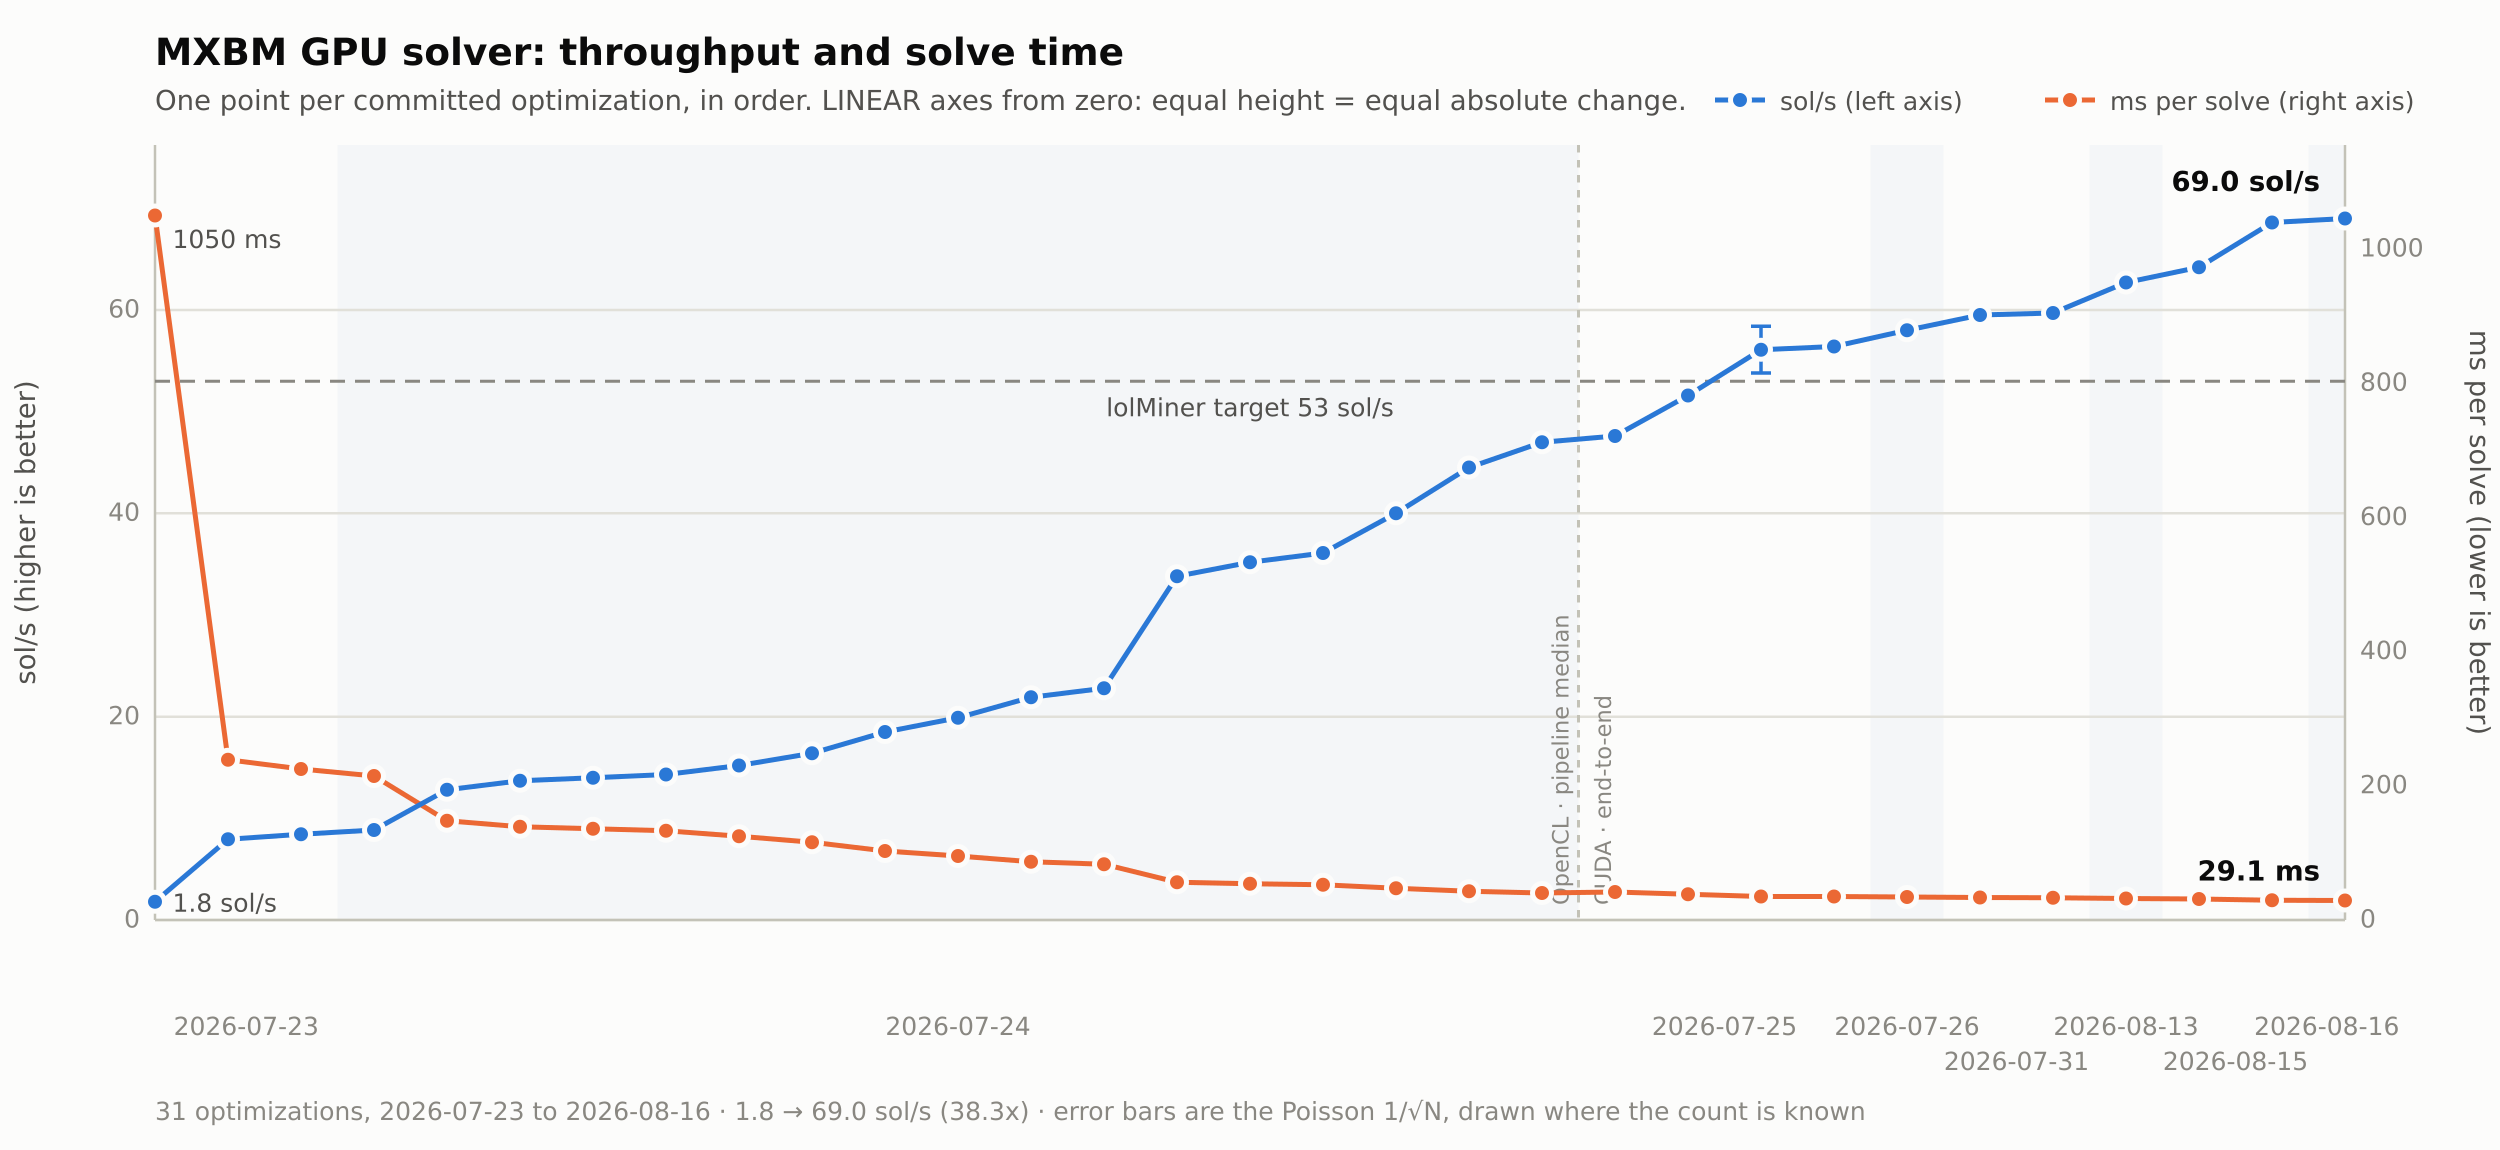
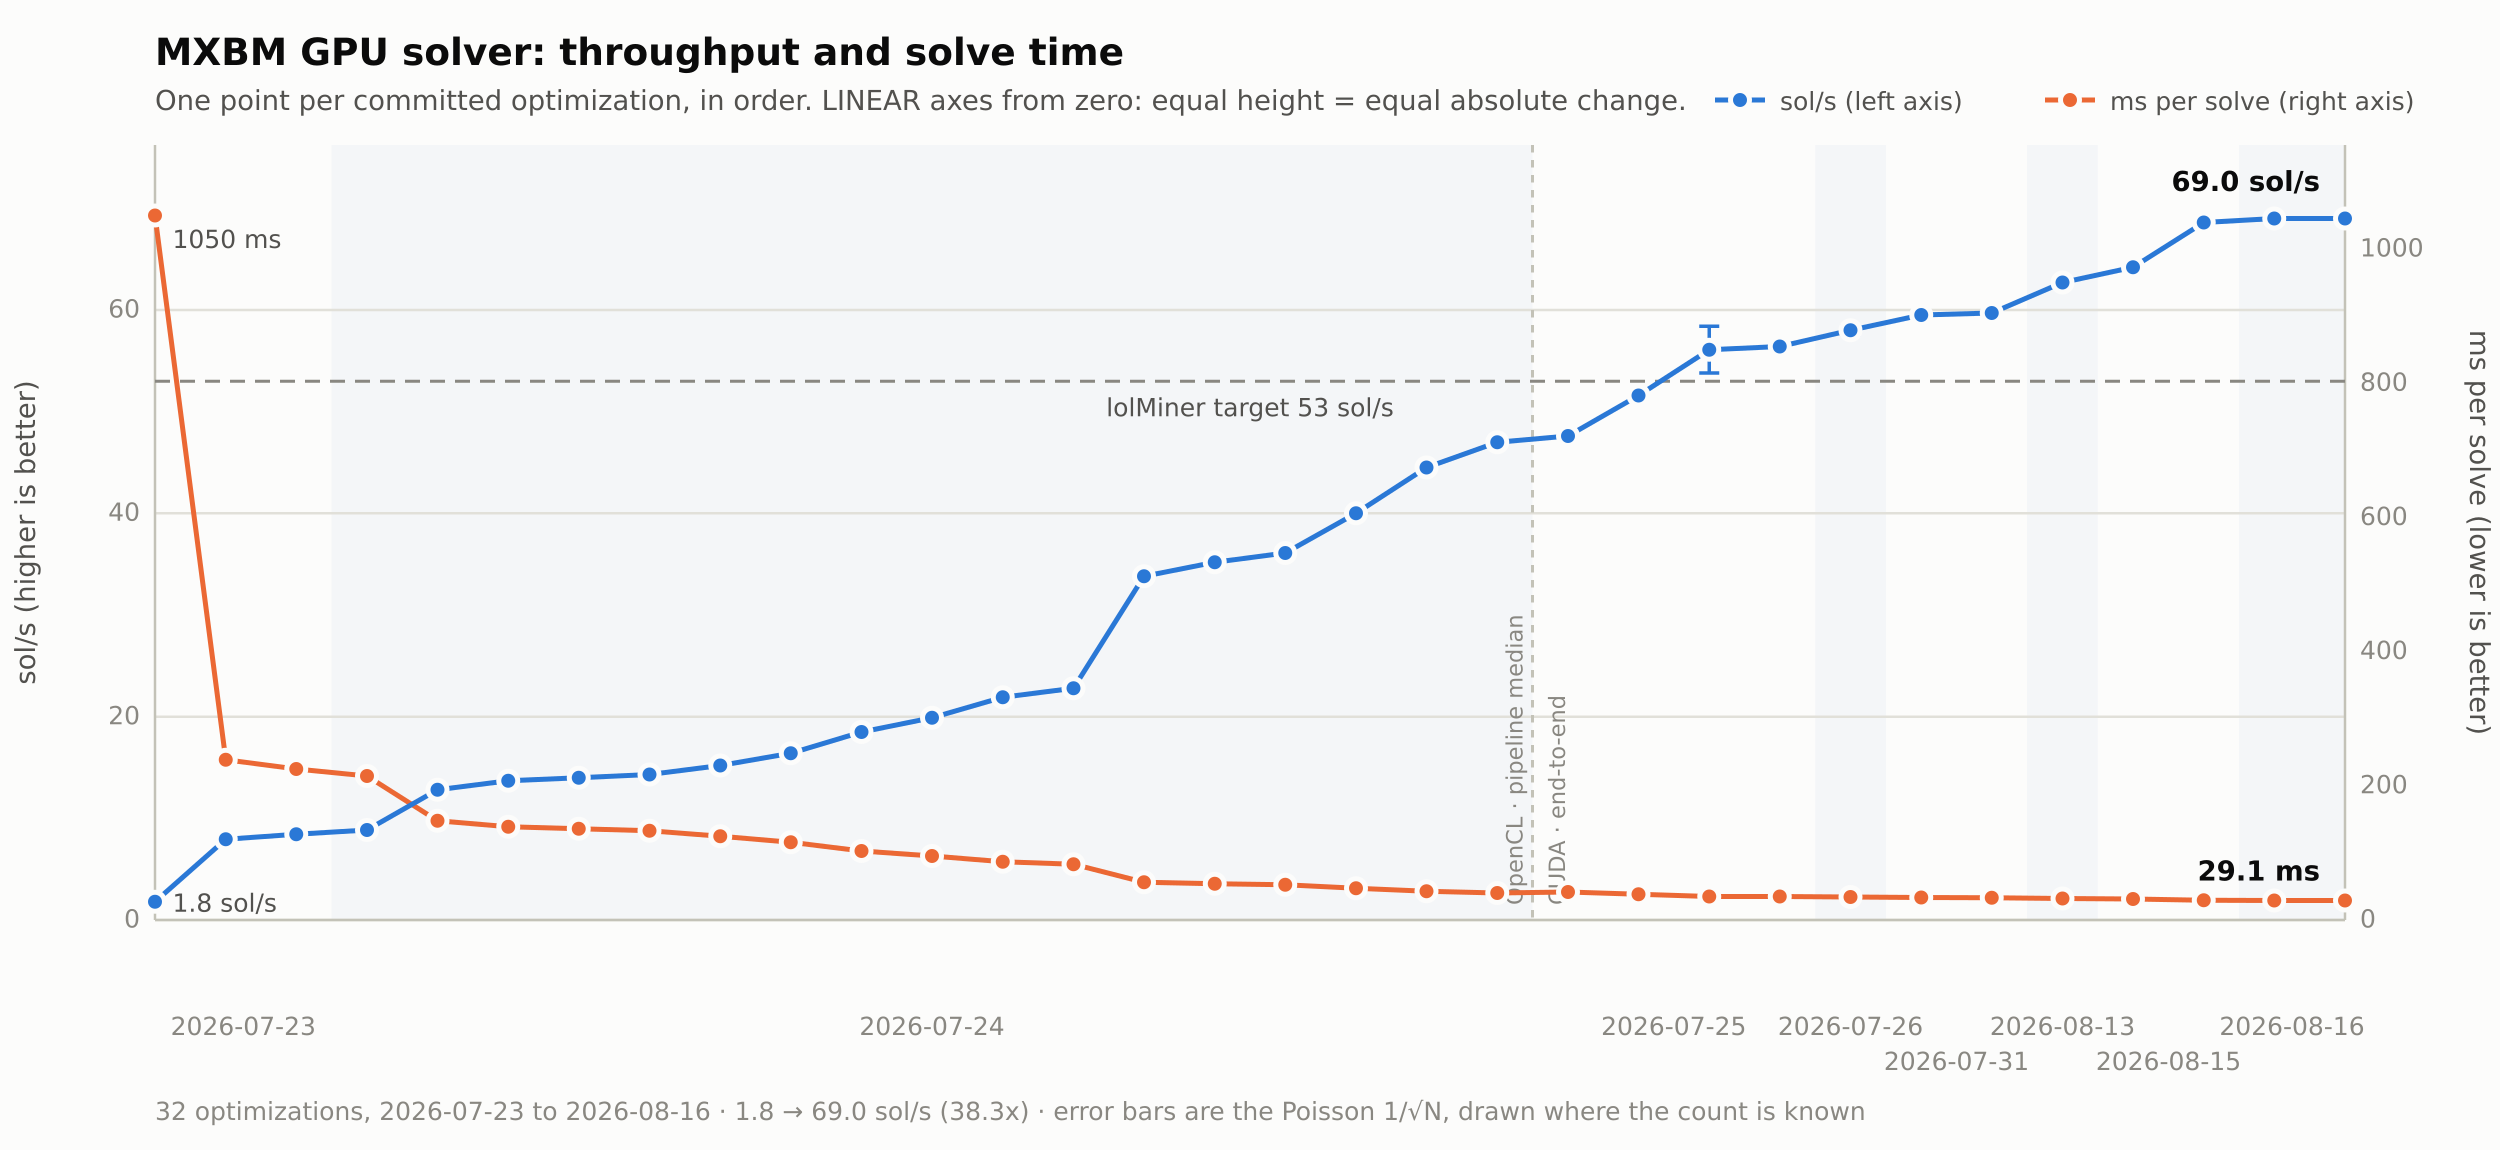
<svg xmlns="http://www.w3.org/2000/svg" width="1000" height="460" viewBox="0 0 1000 460" font-family="DejaVu Sans, Helvetica, Arial, sans-serif">
  <rect width="1000" height="460" fill="#fcfcfb" />
  <text x="62" y="26" font-size="15" font-weight="bold" fill="#0b0b0b">MXBM GPU solver: throughput and solve time</text>
  <text x="62" y="44" font-size="11" fill="#52514e">One point per committed optimization, in order. LINEAR axes from zero: equal height = equal absolute change.</text>
  <line x1="686" y1="40" x2="706" y2="40" stroke="#2a78d6" stroke-width="2" />
  <circle cx="696" cy="40" r="4.8" fill="#fcfcfb" />
  <circle cx="696" cy="40" r="2.8" fill="#2a78d6" />
  <text x="712" y="44" font-size="10" fill="#52514e">sol/s (left axis)</text>
  <line x1="818" y1="40" x2="838" y2="40" stroke="#eb6834" stroke-width="2" />
  <circle cx="828" cy="40" r="4.8" fill="#fcfcfb" />
  <circle cx="828" cy="40" r="2.8" fill="#eb6834" />
  <text x="844" y="44" font-size="10" fill="#52514e">ms per solve (right axis)</text>
-   <text x="98.5" y="414" font-size="10" fill="#898781" text-anchor="middle">2026-07-23</text>
-   <rect x="135" y="58" width="496.4" height="310" fill="#f4f6f8" />
-   <text x="383.2" y="414" font-size="10" fill="#898781" text-anchor="middle">2026-07-24</text>
-   <text x="689.8" y="414" font-size="10" fill="#898781" text-anchor="middle">2026-07-25</text>
-   <rect x="748.2" y="58" width="29.2" height="310" fill="#f4f6f8" />
-   <text x="762.8" y="414" font-size="10" fill="#898781" text-anchor="middle">2026-07-26</text>
-   <text x="806.6" y="428" font-size="10" fill="#898781" text-anchor="middle">2026-07-31</text>
-   <rect x="835.8" y="58" width="29.2" height="310" fill="#f4f6f8" />
-   <text x="850.4" y="414" font-size="10" fill="#898781" text-anchor="middle">2026-08-13</text>
-   <text x="894.2" y="428" font-size="10" fill="#898781" text-anchor="middle">2026-08-15</text>
-   <rect x="923.4" y="58" width="14.6" height="310" fill="#f4f6f8" />
-   <text x="930.7" y="414" font-size="10" fill="#898781" text-anchor="middle">2026-08-16</text>
+   <text x="97.3" y="414" font-size="10" fill="#898781" text-anchor="middle">2026-07-23</text>
+   <rect x="132.6" y="58" width="480.4" height="310" fill="#f4f6f8" />
+   <text x="372.8" y="414" font-size="10" fill="#898781" text-anchor="middle">2026-07-24</text>
+   <text x="669.5" y="414" font-size="10" fill="#898781" text-anchor="middle">2026-07-25</text>
+   <rect x="726.1" y="58" width="28.3" height="310" fill="#f4f6f8" />
+   <text x="740.2" y="414" font-size="10" fill="#898781" text-anchor="middle">2026-07-26</text>
+   <text x="782.6" y="428" font-size="10" fill="#898781" text-anchor="middle">2026-07-31</text>
+   <rect x="810.8" y="58" width="28.3" height="310" fill="#f4f6f8" />
+   <text x="825.0" y="414" font-size="10" fill="#898781" text-anchor="middle">2026-08-13</text>
+   <text x="867.4" y="428" font-size="10" fill="#898781" text-anchor="middle">2026-08-15</text>
+   <rect x="895.6" y="58" width="42.4" height="310" fill="#f4f6f8" />
+   <text x="916.8" y="414" font-size="10" fill="#898781" text-anchor="middle">2026-08-16</text>
  <line x1="62" y1="368" x2="938" y2="368" stroke="#e1e0d9" stroke-width="1" />
  <text x="56" y="371" font-size="10" fill="#898781" text-anchor="end">0</text>
  <line x1="62" y1="286.7" x2="938" y2="286.7" stroke="#e1e0d9" stroke-width="1" />
  <text x="56" y="289.7" font-size="10" fill="#898781" text-anchor="end">20</text>
  <line x1="62" y1="205.3" x2="938" y2="205.3" stroke="#e1e0d9" stroke-width="1" />
  <text x="56" y="208.3" font-size="10" fill="#898781" text-anchor="end">40</text>
  <line x1="62" y1="124.0" x2="938" y2="124.0" stroke="#e1e0d9" stroke-width="1" />
  <text x="56" y="127.0" font-size="10" fill="#898781" text-anchor="end">60</text>
  <text x="944" y="371" font-size="10" fill="#898781" text-anchor="start">0</text>
  <text x="944" y="317.3" font-size="10" fill="#898781" text-anchor="start">200</text>
  <text x="944" y="263.6" font-size="10" fill="#898781" text-anchor="start">400</text>
  <text x="944" y="210.0" font-size="10" fill="#898781" text-anchor="start">600</text>
  <text x="944" y="156.3" font-size="10" fill="#898781" text-anchor="start">800</text>
  <text x="944" y="102.6" font-size="10" fill="#898781" text-anchor="start">1000</text>
  <line x1="62" y1="58" x2="62" y2="368" stroke="#c3c2b7" stroke-width="1" />
  <line x1="938" y1="58" x2="938" y2="368" stroke="#c3c2b7" stroke-width="1" />
  <line x1="62" y1="368" x2="938" y2="368" stroke="#c3c2b7" stroke-width="1" />
  <text x="14" y="213" font-size="11" fill="#52514e" text-anchor="middle" transform="rotate(-90 14 213)">sol/s  (higher is better)</text>
  <text x="988" y="213" font-size="11" fill="#52514e" text-anchor="middle" transform="rotate(90 988 213)">ms per solve  (lower is better)</text>
  <line x1="62" y1="152.5" x2="938" y2="152.5" stroke="#898781" stroke-width="1.2" stroke-dasharray="6 4" />
  <text x="500" y="166.5" font-size="10" fill="#52514e" text-anchor="middle">lolMiner target 53 sol/s</text>
-   <line x1="631.4" y1="58" x2="631.4" y2="368" stroke="#c3c2b7" stroke-width="1.2" stroke-dasharray="3 3" />
-   <text x="627.4" y="362" font-size="9" fill="#898781" text-anchor="start" transform="rotate(-90 627.4 362)">OpenCL · pipeline median</text>
-   <text x="644.4" y="362" font-size="9" fill="#898781" text-anchor="start" transform="rotate(-90 644.4 362)">CUDA · end-to-end</text>
-   <line x1="704.4" y1="130.5" x2="704.4" y2="149.2" stroke="#2a78d6" stroke-width="1.4" />
-   <line x1="700.4" y1="130.5" x2="708.4" y2="130.5" stroke="#2a78d6" stroke-width="1.4" />
-   <line x1="700.4" y1="149.2" x2="708.4" y2="149.2" stroke="#2a78d6" stroke-width="1.4" />
-   <line x1="762.8" y1="130.5" x2="762.8" y2="133.8" stroke="#2a78d6" stroke-width="1.4" />
-   <line x1="758.8" y1="130.5" x2="766.8" y2="130.5" stroke="#2a78d6" stroke-width="1.4" />
-   <line x1="758.8" y1="133.8" x2="766.8" y2="133.8" stroke="#2a78d6" stroke-width="1.4" />
-   <line x1="850.4" y1="111.8" x2="850.4" y2="114.2" stroke="#2a78d6" stroke-width="1.4" />
-   <line x1="846.4" y1="111.8" x2="854.4" y2="111.8" stroke="#2a78d6" stroke-width="1.4" />
-   <line x1="846.4" y1="114.2" x2="854.4" y2="114.2" stroke="#2a78d6" stroke-width="1.4" />
-   <line x1="879.6" y1="105.7" x2="879.6" y2="108.1" stroke="#2a78d6" stroke-width="1.4" />
-   <line x1="875.6" y1="105.7" x2="883.6" y2="105.7" stroke="#2a78d6" stroke-width="1.4" />
-   <line x1="875.6" y1="108.1" x2="883.6" y2="108.1" stroke="#2a78d6" stroke-width="1.4" />
-   <line x1="908.8" y1="87.8" x2="908.8" y2="90.2" stroke="#2a78d6" stroke-width="1.4" />
-   <line x1="904.8" y1="87.8" x2="912.8" y2="87.8" stroke="#2a78d6" stroke-width="1.4" />
-   <line x1="904.8" y1="90.2" x2="912.8" y2="90.2" stroke="#2a78d6" stroke-width="1.4" />
+   <line x1="613.0" y1="58" x2="613.0" y2="368" stroke="#c3c2b7" stroke-width="1.2" stroke-dasharray="3 3" />
+   <text x="609.0" y="362" font-size="9" fill="#898781" text-anchor="start" transform="rotate(-90 609.0 362)">OpenCL · pipeline median</text>
+   <text x="626.0" y="362" font-size="9" fill="#898781" text-anchor="start" transform="rotate(-90 626.0 362)">CUDA · end-to-end</text>
+   <line x1="683.7" y1="130.5" x2="683.7" y2="149.2" stroke="#2a78d6" stroke-width="1.4" />
+   <line x1="679.7" y1="130.5" x2="687.7" y2="130.5" stroke="#2a78d6" stroke-width="1.4" />
+   <line x1="679.7" y1="149.2" x2="687.7" y2="149.2" stroke="#2a78d6" stroke-width="1.4" />
+   <line x1="740.2" y1="130.5" x2="740.2" y2="133.8" stroke="#2a78d6" stroke-width="1.4" />
+   <line x1="736.2" y1="130.5" x2="744.2" y2="130.5" stroke="#2a78d6" stroke-width="1.4" />
+   <line x1="736.2" y1="133.8" x2="744.2" y2="133.8" stroke="#2a78d6" stroke-width="1.4" />
+   <line x1="825.0" y1="111.8" x2="825.0" y2="114.2" stroke="#2a78d6" stroke-width="1.4" />
+   <line x1="821.0" y1="111.8" x2="829.0" y2="111.8" stroke="#2a78d6" stroke-width="1.4" />
+   <line x1="821.0" y1="114.2" x2="829.0" y2="114.2" stroke="#2a78d6" stroke-width="1.4" />
+   <line x1="853.2" y1="105.7" x2="853.2" y2="108.1" stroke="#2a78d6" stroke-width="1.4" />
+   <line x1="849.2" y1="105.7" x2="857.2" y2="105.7" stroke="#2a78d6" stroke-width="1.4" />
+   <line x1="849.2" y1="108.1" x2="857.2" y2="108.1" stroke="#2a78d6" stroke-width="1.4" />
+   <line x1="881.5" y1="87.8" x2="881.5" y2="90.2" stroke="#2a78d6" stroke-width="1.4" />
+   <line x1="877.5" y1="87.8" x2="885.5" y2="87.8" stroke="#2a78d6" stroke-width="1.4" />
+   <line x1="877.5" y1="90.2" x2="885.5" y2="90.2" stroke="#2a78d6" stroke-width="1.4" />
+   <line x1="909.7" y1="86.2" x2="909.7" y2="88.6" stroke="#2a78d6" stroke-width="1.4" />
+   <line x1="905.7" y1="86.2" x2="913.7" y2="86.2" stroke="#2a78d6" stroke-width="1.4" />
+   <line x1="905.7" y1="88.6" x2="913.7" y2="88.6" stroke="#2a78d6" stroke-width="1.4" />
  <line x1="938" y1="86.2" x2="938" y2="88.6" stroke="#2a78d6" stroke-width="1.4" />
  <line x1="934" y1="86.2" x2="942" y2="86.2" stroke="#2a78d6" stroke-width="1.4" />
  <line x1="934" y1="88.6" x2="942" y2="88.6" stroke="#2a78d6" stroke-width="1.4" />
-   <polyline points="62,86.2 91.2,303.9 120.4,307.6 149.6,310.4 178.8,328.3 208,330.7 237.2,331.5 266.4,332.3 295.6,334.5 324.8,336.9 354,340.4 383.2,342.4 412.4,344.7 441.6,345.7 470.8,352.9 500,353.5 529.2,353.9 558.4,355.3 587.6,356.5 616.8,357.2 646,356.8 675.2,357.7 704.4,358.6 733.6,358.6 762.8,358.8 792,359.0 821.2,359.1 850.4,359.4 879.6,359.6 908.8,360.1 938,360.2" fill="none" stroke="#eb6834" stroke-width="2" stroke-linejoin="round" stroke-linecap="round" />
+   <polyline points="62,86.2 90.3,303.9 118.5,307.6 146.8,310.4 175.0,328.3 203.3,330.7 231.5,331.5 259.8,332.3 288.1,334.5 316.3,336.9 344.6,340.4 372.8,342.4 401.1,344.7 429.4,345.7 457.6,352.9 485.9,353.5 514.1,353.9 542.4,355.3 570.6,356.5 598.9,357.2 627.2,356.8 655.4,357.7 683.7,358.6 711.9,358.6 740.2,358.8 768.5,359.0 796.7,359.1 825.0,359.4 853.2,359.6 881.5,360.1 909.7,360.2 938,360.2" fill="none" stroke="#eb6834" stroke-width="2" stroke-linejoin="round" stroke-linecap="round" />
  <circle cx="62" cy="86.2" r="4.8" fill="#fcfcfb" />
  <circle cx="62" cy="86.2" r="2.8" fill="#eb6834" />
-   <circle cx="91.2" cy="303.9" r="4.8" fill="#fcfcfb" />
-   <circle cx="91.2" cy="303.9" r="2.8" fill="#eb6834" />
-   <circle cx="120.4" cy="307.6" r="4.8" fill="#fcfcfb" />
-   <circle cx="120.4" cy="307.6" r="2.8" fill="#eb6834" />
-   <circle cx="149.6" cy="310.4" r="4.8" fill="#fcfcfb" />
-   <circle cx="149.6" cy="310.4" r="2.8" fill="#eb6834" />
-   <circle cx="178.8" cy="328.3" r="4.8" fill="#fcfcfb" />
-   <circle cx="178.8" cy="328.3" r="2.8" fill="#eb6834" />
-   <circle cx="208" cy="330.7" r="4.8" fill="#fcfcfb" />
-   <circle cx="208" cy="330.7" r="2.8" fill="#eb6834" />
-   <circle cx="237.2" cy="331.5" r="4.8" fill="#fcfcfb" />
-   <circle cx="237.2" cy="331.5" r="2.8" fill="#eb6834" />
-   <circle cx="266.4" cy="332.3" r="4.8" fill="#fcfcfb" />
-   <circle cx="266.4" cy="332.3" r="2.8" fill="#eb6834" />
-   <circle cx="295.6" cy="334.5" r="4.8" fill="#fcfcfb" />
-   <circle cx="295.6" cy="334.5" r="2.8" fill="#eb6834" />
-   <circle cx="324.8" cy="336.9" r="4.8" fill="#fcfcfb" />
-   <circle cx="324.8" cy="336.9" r="2.8" fill="#eb6834" />
-   <circle cx="354" cy="340.4" r="4.8" fill="#fcfcfb" />
-   <circle cx="354" cy="340.4" r="2.8" fill="#eb6834" />
-   <circle cx="383.2" cy="342.4" r="4.8" fill="#fcfcfb" />
-   <circle cx="383.2" cy="342.4" r="2.8" fill="#eb6834" />
-   <circle cx="412.4" cy="344.7" r="4.8" fill="#fcfcfb" />
-   <circle cx="412.4" cy="344.7" r="2.8" fill="#eb6834" />
-   <circle cx="441.6" cy="345.7" r="4.8" fill="#fcfcfb" />
-   <circle cx="441.6" cy="345.7" r="2.8" fill="#eb6834" />
-   <circle cx="470.8" cy="352.9" r="4.8" fill="#fcfcfb" />
-   <circle cx="470.8" cy="352.9" r="2.8" fill="#eb6834" />
-   <circle cx="500" cy="353.5" r="4.8" fill="#fcfcfb" />
-   <circle cx="500" cy="353.5" r="2.8" fill="#eb6834" />
-   <circle cx="529.2" cy="353.9" r="4.8" fill="#fcfcfb" />
-   <circle cx="529.2" cy="353.9" r="2.8" fill="#eb6834" />
-   <circle cx="558.4" cy="355.3" r="4.8" fill="#fcfcfb" />
-   <circle cx="558.4" cy="355.3" r="2.8" fill="#eb6834" />
-   <circle cx="587.6" cy="356.5" r="4.8" fill="#fcfcfb" />
-   <circle cx="587.6" cy="356.5" r="2.8" fill="#eb6834" />
-   <circle cx="616.8" cy="357.2" r="4.8" fill="#fcfcfb" />
-   <circle cx="616.8" cy="357.2" r="2.8" fill="#eb6834" />
-   <circle cx="646" cy="356.8" r="4.8" fill="#fcfcfb" />
-   <circle cx="646" cy="356.8" r="2.8" fill="#eb6834" />
-   <circle cx="675.2" cy="357.7" r="4.8" fill="#fcfcfb" />
-   <circle cx="675.2" cy="357.7" r="2.8" fill="#eb6834" />
-   <circle cx="704.4" cy="358.6" r="4.8" fill="#fcfcfb" />
-   <circle cx="704.4" cy="358.6" r="2.8" fill="#eb6834" />
-   <circle cx="733.6" cy="358.6" r="4.8" fill="#fcfcfb" />
-   <circle cx="733.6" cy="358.6" r="2.8" fill="#eb6834" />
-   <circle cx="762.8" cy="358.8" r="4.8" fill="#fcfcfb" />
-   <circle cx="762.8" cy="358.8" r="2.8" fill="#eb6834" />
-   <circle cx="792" cy="359.0" r="4.8" fill="#fcfcfb" />
-   <circle cx="792" cy="359.0" r="2.8" fill="#eb6834" />
-   <circle cx="821.2" cy="359.1" r="4.8" fill="#fcfcfb" />
-   <circle cx="821.2" cy="359.1" r="2.8" fill="#eb6834" />
-   <circle cx="850.4" cy="359.4" r="4.8" fill="#fcfcfb" />
-   <circle cx="850.4" cy="359.4" r="2.8" fill="#eb6834" />
-   <circle cx="879.6" cy="359.6" r="4.8" fill="#fcfcfb" />
-   <circle cx="879.6" cy="359.6" r="2.8" fill="#eb6834" />
-   <circle cx="908.8" cy="360.1" r="4.8" fill="#fcfcfb" />
-   <circle cx="908.8" cy="360.1" r="2.8" fill="#eb6834" />
+   <circle cx="90.3" cy="303.9" r="4.8" fill="#fcfcfb" />
+   <circle cx="90.3" cy="303.9" r="2.8" fill="#eb6834" />
+   <circle cx="118.5" cy="307.6" r="4.8" fill="#fcfcfb" />
+   <circle cx="118.5" cy="307.6" r="2.8" fill="#eb6834" />
+   <circle cx="146.8" cy="310.4" r="4.8" fill="#fcfcfb" />
+   <circle cx="146.8" cy="310.4" r="2.8" fill="#eb6834" />
+   <circle cx="175.0" cy="328.3" r="4.8" fill="#fcfcfb" />
+   <circle cx="175.0" cy="328.3" r="2.8" fill="#eb6834" />
+   <circle cx="203.3" cy="330.7" r="4.8" fill="#fcfcfb" />
+   <circle cx="203.3" cy="330.7" r="2.8" fill="#eb6834" />
+   <circle cx="231.5" cy="331.5" r="4.8" fill="#fcfcfb" />
+   <circle cx="231.5" cy="331.5" r="2.8" fill="#eb6834" />
+   <circle cx="259.8" cy="332.3" r="4.8" fill="#fcfcfb" />
+   <circle cx="259.8" cy="332.3" r="2.8" fill="#eb6834" />
+   <circle cx="288.1" cy="334.5" r="4.8" fill="#fcfcfb" />
+   <circle cx="288.1" cy="334.5" r="2.8" fill="#eb6834" />
+   <circle cx="316.3" cy="336.9" r="4.8" fill="#fcfcfb" />
+   <circle cx="316.3" cy="336.9" r="2.8" fill="#eb6834" />
+   <circle cx="344.6" cy="340.4" r="4.8" fill="#fcfcfb" />
+   <circle cx="344.6" cy="340.4" r="2.8" fill="#eb6834" />
+   <circle cx="372.8" cy="342.4" r="4.8" fill="#fcfcfb" />
+   <circle cx="372.8" cy="342.4" r="2.8" fill="#eb6834" />
+   <circle cx="401.1" cy="344.7" r="4.8" fill="#fcfcfb" />
+   <circle cx="401.1" cy="344.7" r="2.8" fill="#eb6834" />
+   <circle cx="429.4" cy="345.7" r="4.8" fill="#fcfcfb" />
+   <circle cx="429.4" cy="345.7" r="2.8" fill="#eb6834" />
+   <circle cx="457.6" cy="352.9" r="4.8" fill="#fcfcfb" />
+   <circle cx="457.6" cy="352.9" r="2.8" fill="#eb6834" />
+   <circle cx="485.9" cy="353.5" r="4.8" fill="#fcfcfb" />
+   <circle cx="485.9" cy="353.5" r="2.8" fill="#eb6834" />
+   <circle cx="514.1" cy="353.9" r="4.8" fill="#fcfcfb" />
+   <circle cx="514.1" cy="353.9" r="2.8" fill="#eb6834" />
+   <circle cx="542.4" cy="355.3" r="4.8" fill="#fcfcfb" />
+   <circle cx="542.4" cy="355.3" r="2.8" fill="#eb6834" />
+   <circle cx="570.6" cy="356.5" r="4.8" fill="#fcfcfb" />
+   <circle cx="570.6" cy="356.5" r="2.8" fill="#eb6834" />
+   <circle cx="598.9" cy="357.2" r="4.8" fill="#fcfcfb" />
+   <circle cx="598.9" cy="357.2" r="2.8" fill="#eb6834" />
+   <circle cx="627.2" cy="356.8" r="4.8" fill="#fcfcfb" />
+   <circle cx="627.2" cy="356.8" r="2.8" fill="#eb6834" />
+   <circle cx="655.4" cy="357.7" r="4.8" fill="#fcfcfb" />
+   <circle cx="655.4" cy="357.7" r="2.8" fill="#eb6834" />
+   <circle cx="683.7" cy="358.6" r="4.8" fill="#fcfcfb" />
+   <circle cx="683.7" cy="358.6" r="2.8" fill="#eb6834" />
+   <circle cx="711.9" cy="358.6" r="4.8" fill="#fcfcfb" />
+   <circle cx="711.9" cy="358.6" r="2.8" fill="#eb6834" />
+   <circle cx="740.2" cy="358.8" r="4.8" fill="#fcfcfb" />
+   <circle cx="740.2" cy="358.8" r="2.8" fill="#eb6834" />
+   <circle cx="768.5" cy="359.0" r="4.8" fill="#fcfcfb" />
+   <circle cx="768.5" cy="359.0" r="2.8" fill="#eb6834" />
+   <circle cx="796.7" cy="359.1" r="4.8" fill="#fcfcfb" />
+   <circle cx="796.7" cy="359.1" r="2.8" fill="#eb6834" />
+   <circle cx="825.0" cy="359.4" r="4.8" fill="#fcfcfb" />
+   <circle cx="825.0" cy="359.4" r="2.8" fill="#eb6834" />
+   <circle cx="853.2" cy="359.6" r="4.8" fill="#fcfcfb" />
+   <circle cx="853.2" cy="359.6" r="2.8" fill="#eb6834" />
+   <circle cx="881.5" cy="360.1" r="4.8" fill="#fcfcfb" />
+   <circle cx="881.5" cy="360.1" r="2.8" fill="#eb6834" />
+   <circle cx="909.7" cy="360.2" r="4.8" fill="#fcfcfb" />
+   <circle cx="909.7" cy="360.2" r="2.8" fill="#eb6834" />
  <circle cx="938" cy="360.2" r="4.8" fill="#fcfcfb" />
  <circle cx="938" cy="360.2" r="2.8" fill="#eb6834" />
-   <polyline points="62,360.7 91.2,335.7 120.4,333.7 149.6,332.0 178.8,315.9 208,312.3 237.2,311.1 266.4,309.8 295.6,306.2 324.8,301.3 354,292.8 383.2,287.1 412.4,278.9 441.6,275.3 470.8,230.5 500,224.9 529.2,221.2 558.4,205.3 587.6,187.0 616.8,176.9 646,174.4 675.2,158.2 704.4,139.9 733.6,138.6 762.8,132.1 792,126.0 821.2,125.2 850.4,113.0 879.6,106.9 908.8,89.0 938,87.4" fill="none" stroke="#2a78d6" stroke-width="2" stroke-linejoin="round" stroke-linecap="round" />
+   <polyline points="62,360.7 90.3,335.7 118.5,333.7 146.8,332.0 175.0,315.9 203.3,312.3 231.5,311.1 259.8,309.8 288.1,306.2 316.3,301.3 344.6,292.8 372.8,287.1 401.1,278.9 429.4,275.3 457.6,230.5 485.9,224.9 514.1,221.2 542.4,205.3 570.6,187.0 598.9,176.9 627.2,174.4 655.4,158.2 683.7,139.9 711.9,138.6 740.2,132.1 768.5,126.0 796.7,125.2 825.0,113.0 853.2,106.9 881.5,89.0 909.7,87.4 938,87.4" fill="none" stroke="#2a78d6" stroke-width="2" stroke-linejoin="round" stroke-linecap="round" />
  <circle cx="62" cy="360.7" r="4.8" fill="#fcfcfb" />
  <circle cx="62" cy="360.7" r="2.8" fill="#2a78d6" />
-   <circle cx="91.2" cy="335.7" r="4.8" fill="#fcfcfb" />
-   <circle cx="91.2" cy="335.7" r="2.8" fill="#2a78d6" />
-   <circle cx="120.4" cy="333.7" r="4.8" fill="#fcfcfb" />
-   <circle cx="120.4" cy="333.7" r="2.8" fill="#2a78d6" />
-   <circle cx="149.6" cy="332.0" r="4.8" fill="#fcfcfb" />
-   <circle cx="149.6" cy="332.0" r="2.8" fill="#2a78d6" />
-   <circle cx="178.8" cy="315.9" r="4.8" fill="#fcfcfb" />
-   <circle cx="178.8" cy="315.9" r="2.8" fill="#2a78d6" />
-   <circle cx="208" cy="312.3" r="4.8" fill="#fcfcfb" />
-   <circle cx="208" cy="312.3" r="2.8" fill="#2a78d6" />
-   <circle cx="237.2" cy="311.1" r="4.8" fill="#fcfcfb" />
-   <circle cx="237.2" cy="311.1" r="2.8" fill="#2a78d6" />
-   <circle cx="266.4" cy="309.8" r="4.8" fill="#fcfcfb" />
-   <circle cx="266.4" cy="309.8" r="2.8" fill="#2a78d6" />
-   <circle cx="295.6" cy="306.2" r="4.8" fill="#fcfcfb" />
-   <circle cx="295.6" cy="306.2" r="2.8" fill="#2a78d6" />
-   <circle cx="324.8" cy="301.3" r="4.8" fill="#fcfcfb" />
-   <circle cx="324.8" cy="301.3" r="2.8" fill="#2a78d6" />
-   <circle cx="354" cy="292.8" r="4.8" fill="#fcfcfb" />
-   <circle cx="354" cy="292.8" r="2.8" fill="#2a78d6" />
-   <circle cx="383.2" cy="287.1" r="4.8" fill="#fcfcfb" />
-   <circle cx="383.2" cy="287.1" r="2.8" fill="#2a78d6" />
-   <circle cx="412.4" cy="278.9" r="4.8" fill="#fcfcfb" />
-   <circle cx="412.4" cy="278.9" r="2.8" fill="#2a78d6" />
-   <circle cx="441.6" cy="275.3" r="4.8" fill="#fcfcfb" />
-   <circle cx="441.6" cy="275.3" r="2.8" fill="#2a78d6" />
-   <circle cx="470.8" cy="230.5" r="4.8" fill="#fcfcfb" />
-   <circle cx="470.8" cy="230.5" r="2.8" fill="#2a78d6" />
-   <circle cx="500" cy="224.9" r="4.8" fill="#fcfcfb" />
-   <circle cx="500" cy="224.9" r="2.8" fill="#2a78d6" />
-   <circle cx="529.2" cy="221.2" r="4.8" fill="#fcfcfb" />
-   <circle cx="529.2" cy="221.2" r="2.8" fill="#2a78d6" />
-   <circle cx="558.4" cy="205.3" r="4.8" fill="#fcfcfb" />
-   <circle cx="558.4" cy="205.3" r="2.8" fill="#2a78d6" />
-   <circle cx="587.6" cy="187.0" r="4.8" fill="#fcfcfb" />
-   <circle cx="587.6" cy="187.0" r="2.8" fill="#2a78d6" />
-   <circle cx="616.8" cy="176.9" r="4.8" fill="#fcfcfb" />
-   <circle cx="616.8" cy="176.9" r="2.8" fill="#2a78d6" />
-   <circle cx="646" cy="174.4" r="4.8" fill="#fcfcfb" />
-   <circle cx="646" cy="174.4" r="2.8" fill="#2a78d6" />
-   <circle cx="675.2" cy="158.2" r="4.8" fill="#fcfcfb" />
-   <circle cx="675.2" cy="158.2" r="2.8" fill="#2a78d6" />
-   <circle cx="704.4" cy="139.9" r="4.8" fill="#fcfcfb" />
-   <circle cx="704.4" cy="139.9" r="2.8" fill="#2a78d6" />
-   <circle cx="733.6" cy="138.6" r="4.8" fill="#fcfcfb" />
-   <circle cx="733.6" cy="138.6" r="2.8" fill="#2a78d6" />
-   <circle cx="762.8" cy="132.1" r="4.8" fill="#fcfcfb" />
-   <circle cx="762.8" cy="132.1" r="2.8" fill="#2a78d6" />
-   <circle cx="792" cy="126.0" r="4.8" fill="#fcfcfb" />
-   <circle cx="792" cy="126.0" r="2.8" fill="#2a78d6" />
-   <circle cx="821.2" cy="125.2" r="4.8" fill="#fcfcfb" />
-   <circle cx="821.2" cy="125.2" r="2.8" fill="#2a78d6" />
-   <circle cx="850.4" cy="113.0" r="4.8" fill="#fcfcfb" />
-   <circle cx="850.4" cy="113.0" r="2.8" fill="#2a78d6" />
-   <circle cx="879.6" cy="106.9" r="4.8" fill="#fcfcfb" />
-   <circle cx="879.6" cy="106.9" r="2.8" fill="#2a78d6" />
-   <circle cx="908.8" cy="89.0" r="4.8" fill="#fcfcfb" />
-   <circle cx="908.8" cy="89.0" r="2.8" fill="#2a78d6" />
+   <circle cx="90.3" cy="335.7" r="4.8" fill="#fcfcfb" />
+   <circle cx="90.3" cy="335.7" r="2.8" fill="#2a78d6" />
+   <circle cx="118.5" cy="333.7" r="4.8" fill="#fcfcfb" />
+   <circle cx="118.5" cy="333.7" r="2.8" fill="#2a78d6" />
+   <circle cx="146.8" cy="332.0" r="4.8" fill="#fcfcfb" />
+   <circle cx="146.8" cy="332.0" r="2.8" fill="#2a78d6" />
+   <circle cx="175.0" cy="315.9" r="4.8" fill="#fcfcfb" />
+   <circle cx="175.0" cy="315.9" r="2.8" fill="#2a78d6" />
+   <circle cx="203.3" cy="312.3" r="4.8" fill="#fcfcfb" />
+   <circle cx="203.3" cy="312.3" r="2.8" fill="#2a78d6" />
+   <circle cx="231.5" cy="311.1" r="4.8" fill="#fcfcfb" />
+   <circle cx="231.5" cy="311.1" r="2.8" fill="#2a78d6" />
+   <circle cx="259.8" cy="309.8" r="4.8" fill="#fcfcfb" />
+   <circle cx="259.8" cy="309.8" r="2.8" fill="#2a78d6" />
+   <circle cx="288.1" cy="306.2" r="4.8" fill="#fcfcfb" />
+   <circle cx="288.1" cy="306.2" r="2.8" fill="#2a78d6" />
+   <circle cx="316.3" cy="301.3" r="4.8" fill="#fcfcfb" />
+   <circle cx="316.3" cy="301.3" r="2.8" fill="#2a78d6" />
+   <circle cx="344.6" cy="292.8" r="4.8" fill="#fcfcfb" />
+   <circle cx="344.6" cy="292.8" r="2.8" fill="#2a78d6" />
+   <circle cx="372.8" cy="287.1" r="4.8" fill="#fcfcfb" />
+   <circle cx="372.8" cy="287.1" r="2.8" fill="#2a78d6" />
+   <circle cx="401.1" cy="278.9" r="4.8" fill="#fcfcfb" />
+   <circle cx="401.1" cy="278.9" r="2.8" fill="#2a78d6" />
+   <circle cx="429.4" cy="275.3" r="4.8" fill="#fcfcfb" />
+   <circle cx="429.4" cy="275.3" r="2.8" fill="#2a78d6" />
+   <circle cx="457.6" cy="230.5" r="4.8" fill="#fcfcfb" />
+   <circle cx="457.6" cy="230.5" r="2.8" fill="#2a78d6" />
+   <circle cx="485.9" cy="224.9" r="4.8" fill="#fcfcfb" />
+   <circle cx="485.9" cy="224.9" r="2.8" fill="#2a78d6" />
+   <circle cx="514.1" cy="221.2" r="4.8" fill="#fcfcfb" />
+   <circle cx="514.1" cy="221.2" r="2.8" fill="#2a78d6" />
+   <circle cx="542.4" cy="205.3" r="4.8" fill="#fcfcfb" />
+   <circle cx="542.4" cy="205.3" r="2.8" fill="#2a78d6" />
+   <circle cx="570.6" cy="187.0" r="4.8" fill="#fcfcfb" />
+   <circle cx="570.6" cy="187.0" r="2.8" fill="#2a78d6" />
+   <circle cx="598.9" cy="176.9" r="4.8" fill="#fcfcfb" />
+   <circle cx="598.9" cy="176.9" r="2.8" fill="#2a78d6" />
+   <circle cx="627.2" cy="174.4" r="4.8" fill="#fcfcfb" />
+   <circle cx="627.2" cy="174.4" r="2.8" fill="#2a78d6" />
+   <circle cx="655.4" cy="158.2" r="4.8" fill="#fcfcfb" />
+   <circle cx="655.4" cy="158.2" r="2.8" fill="#2a78d6" />
+   <circle cx="683.7" cy="139.9" r="4.8" fill="#fcfcfb" />
+   <circle cx="683.7" cy="139.9" r="2.8" fill="#2a78d6" />
+   <circle cx="711.9" cy="138.6" r="4.8" fill="#fcfcfb" />
+   <circle cx="711.9" cy="138.6" r="2.8" fill="#2a78d6" />
+   <circle cx="740.2" cy="132.1" r="4.8" fill="#fcfcfb" />
+   <circle cx="740.2" cy="132.1" r="2.8" fill="#2a78d6" />
+   <circle cx="768.5" cy="126.0" r="4.8" fill="#fcfcfb" />
+   <circle cx="768.5" cy="126.0" r="2.8" fill="#2a78d6" />
+   <circle cx="796.7" cy="125.2" r="4.8" fill="#fcfcfb" />
+   <circle cx="796.7" cy="125.2" r="2.8" fill="#2a78d6" />
+   <circle cx="825.0" cy="113.0" r="4.8" fill="#fcfcfb" />
+   <circle cx="825.0" cy="113.0" r="2.8" fill="#2a78d6" />
+   <circle cx="853.2" cy="106.9" r="4.8" fill="#fcfcfb" />
+   <circle cx="853.2" cy="106.9" r="2.8" fill="#2a78d6" />
+   <circle cx="881.5" cy="89.0" r="4.8" fill="#fcfcfb" />
+   <circle cx="881.5" cy="89.0" r="2.8" fill="#2a78d6" />
+   <circle cx="909.7" cy="87.4" r="4.8" fill="#fcfcfb" />
+   <circle cx="909.7" cy="87.4" r="2.8" fill="#2a78d6" />
  <circle cx="938" cy="87.4" r="4.8" fill="#fcfcfb" />
  <circle cx="938" cy="87.4" r="2.8" fill="#2a78d6" />
  <text x="928" y="76.4" font-size="11" font-weight="bold" fill="#0b0b0b" text-anchor="end">69.0 sol/s</text>
  <text x="928" y="352.2" font-size="11" font-weight="bold" fill="#0b0b0b" text-anchor="end">29.1 ms</text>
  <text x="69" y="364.7" font-size="10" fill="#52514e">1.8 sol/s</text>
  <text x="69" y="99.2" font-size="10" fill="#52514e">1050 ms</text>
-   <text x="62" y="448" font-size="10" fill="#898781">31 optimizations, 2026-07-23 to 2026-08-16  ·  1.8 → 69.0 sol/s (38.3x)  ·  error bars are the Poisson 1/√N, drawn where the count is known</text>
+   <text x="62" y="448" font-size="10" fill="#898781">32 optimizations, 2026-07-23 to 2026-08-16  ·  1.8 → 69.0 sol/s (38.3x)  ·  error bars are the Poisson 1/√N, drawn where the count is known</text>
</svg>
